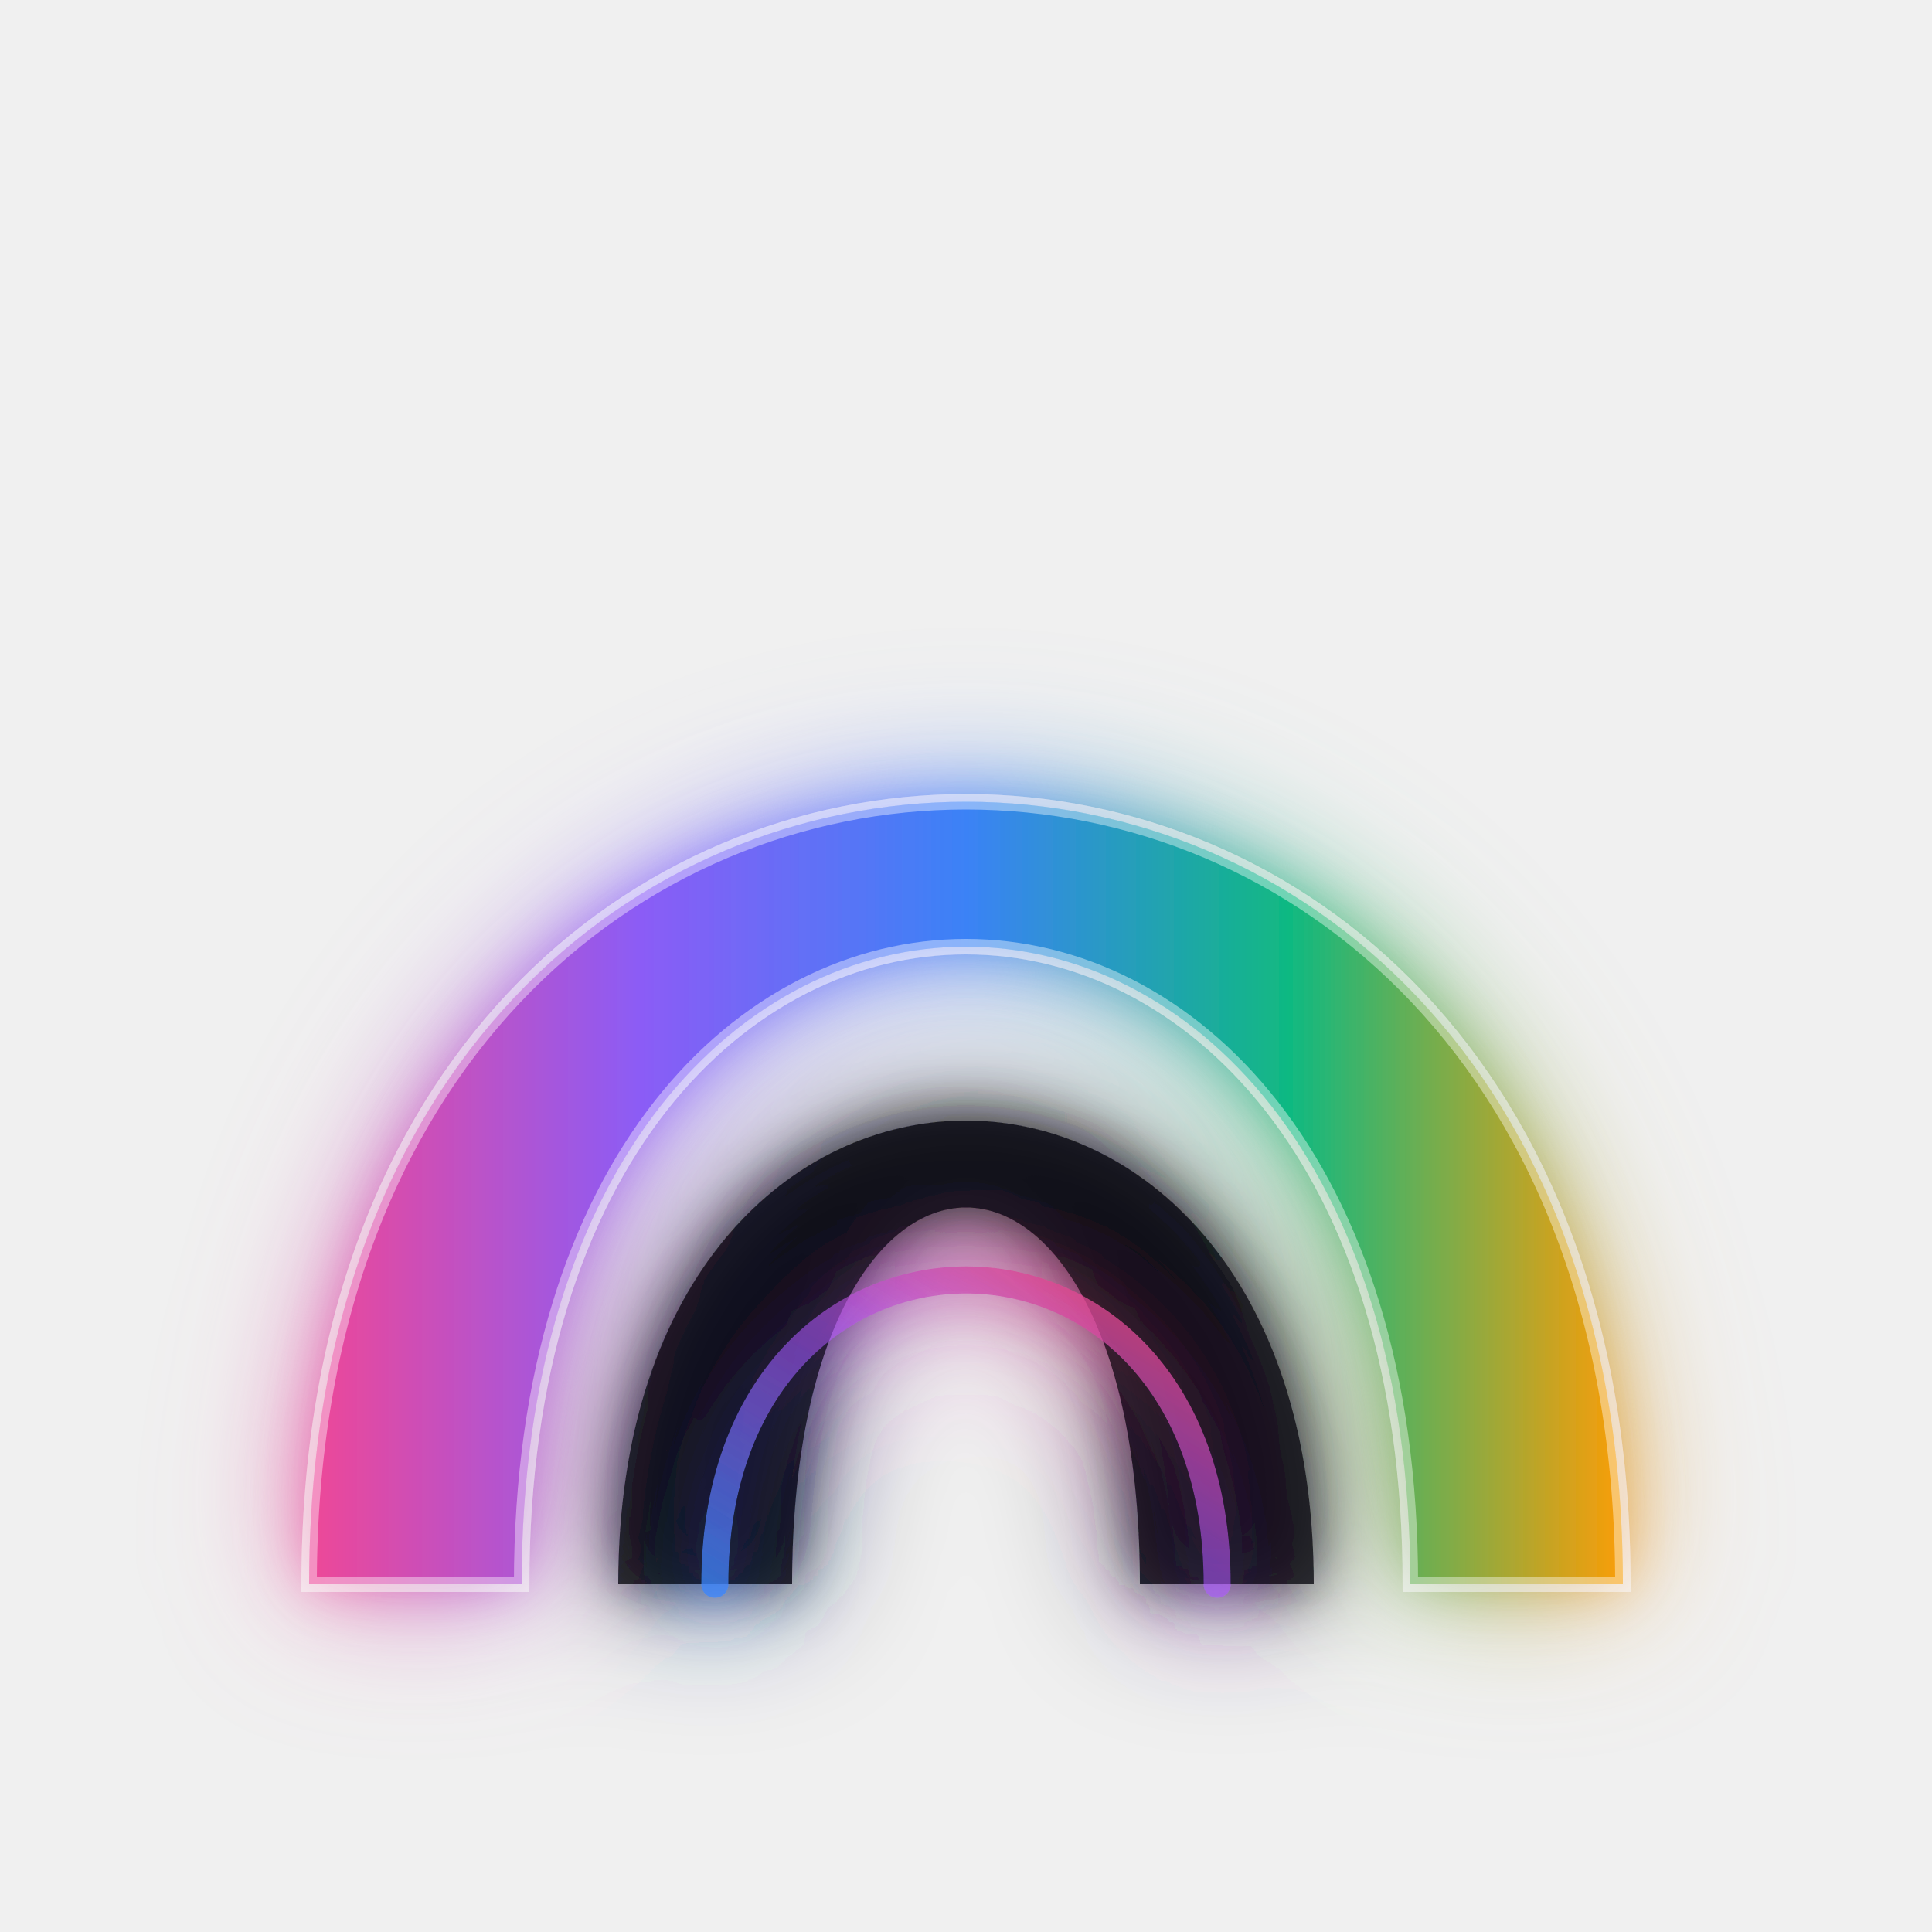
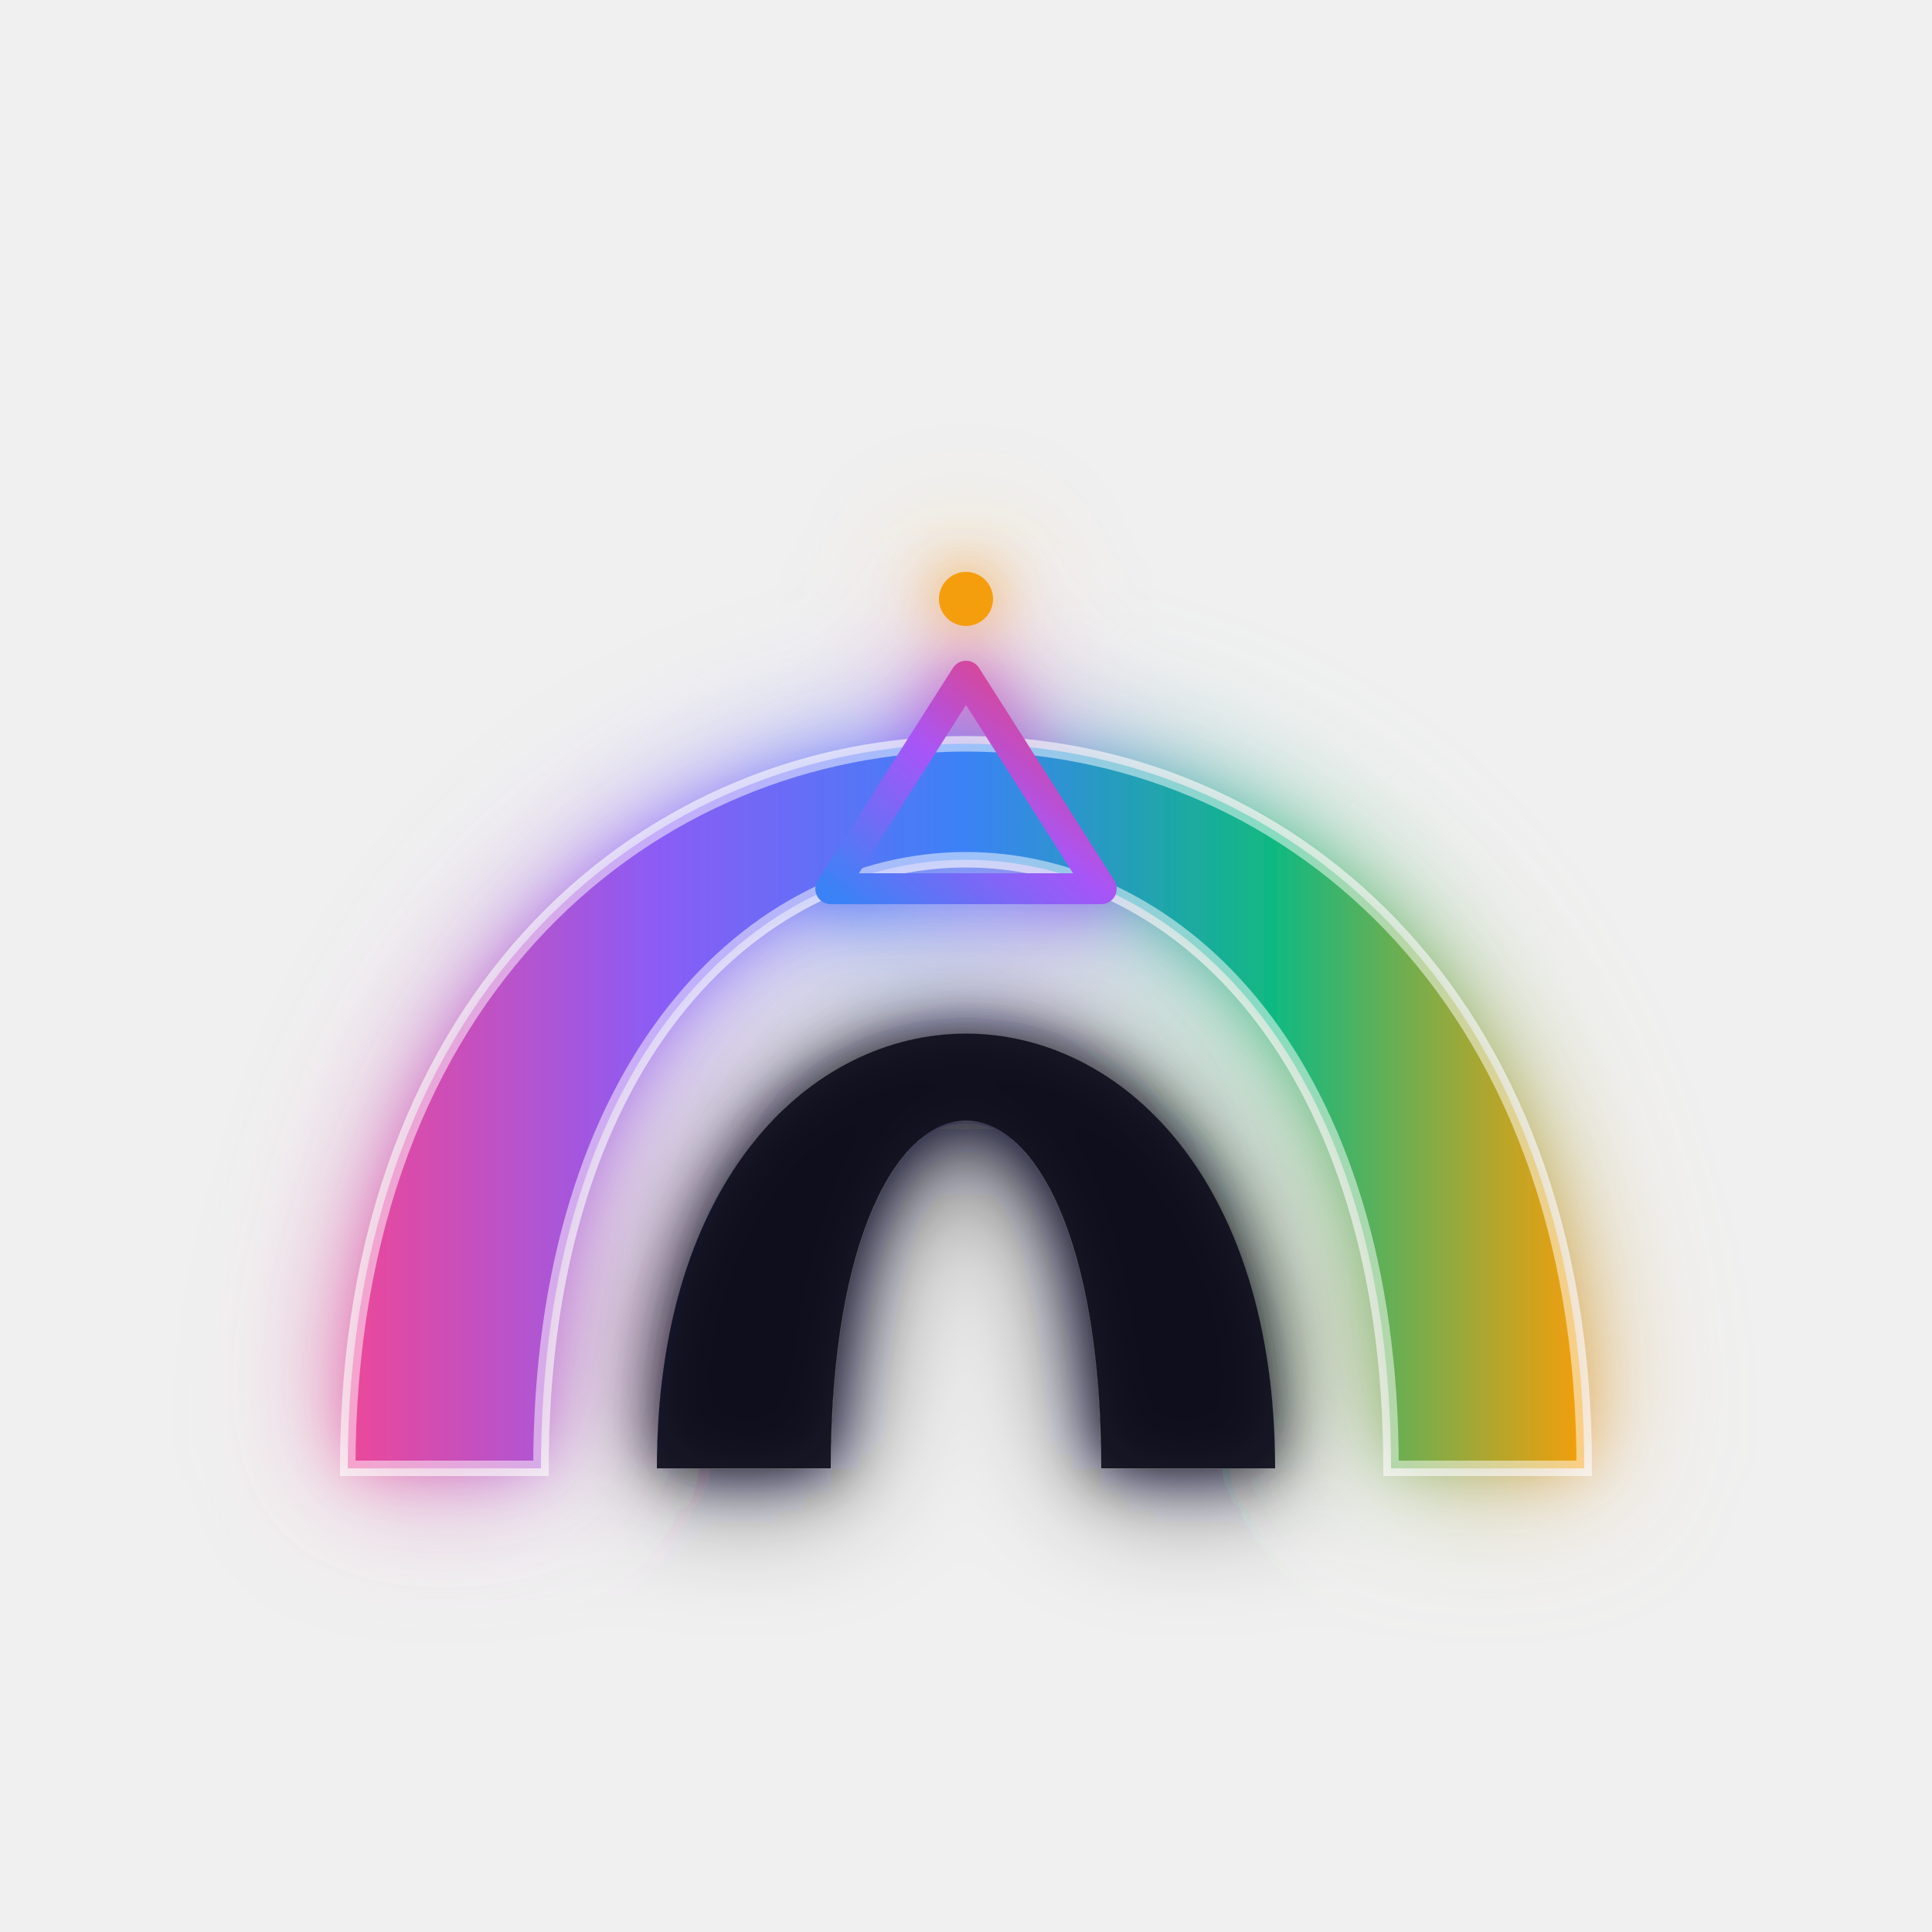
<svg xmlns="http://www.w3.org/2000/svg" viewBox="0 0 500 500" width="100%" height="100%">
  <defs>
    <filter id="neonGlow" x="-50%" y="-50%" width="200%" height="200%">
      <feGaussianBlur stdDeviation="8" result="blur1" />
      <feGaussianBlur stdDeviation="16" result="blur2" />
      <feMerge>
        <feMergeNode in="blur2" />
        <feMergeNode in="blur1" />
        <feMergeNode in="SourceGraphic" />
      </feMerge>
    </filter>
    <linearGradient id="rainbowGrad" x1="0%" y1="0%" x2="100%" y2="0%">
      <stop offset="0%" stop-color="#ec4899" />
      <stop offset="25%" stop-color="#8b5cf6" />
      <stop offset="50%" stop-color="#3b82f6" />
      <stop offset="75%" stop-color="#10b981" />
      <stop offset="100%" stop-color="#f59e0b" />
    </linearGradient>
-     <linearGradient id="geminiSheen" x1="0%" y1="100%" x2="100%" y2="0%">
-       <stop offset="0%" stop-color="#3b82f6" stop-opacity="0.8" />
-       <stop offset="50%" stop-color="#a855f7" stop-opacity="0.6" />
-       <stop offset="100%" stop-color="#f43f5e" stop-opacity="0.9" />
+     <linearGradient id="crownSheen" x1="0%" y1="100%" x2="100%" y2="0%">
+       <stop offset="0%" stop-color="#3b82f6" />
+       <stop offset="50%" stop-color="#a855f7" />
+       <stop offset="100%" stop-color="#f43f5e" />
    </linearGradient>
  </defs>
  <g filter="url(#neonGlow)">
-     <path d="M 80 410               C 80 140, 420 140, 420 410               L 365 410               C 365 190, 135 190, 135 410 Z" fill="url(#rainbowGrad)" stroke="#ffffff" stroke-width="4" stroke-opacity="0.4" />
-     <path d="M 160 410               C 160 250, 340 250, 340 410               L 295 410               C 295 280, 205 280, 205 410 Z" fill="#0b0f19" opacity="0.85" />
-     <path d="M 185 410 C 185 305, 315 305, 315 410" fill="none" stroke="url(#geminiSheen)" stroke-width="7" stroke-linecap="round" />
+     <path d="M 90 380               C 90 130, 410 130, 410 380               L 360 380               C 360 170, 140 170, 140 380 Z" fill="url(#rainbowGrad)" stroke="#ffffff" stroke-width="4" stroke-opacity="0.5" />
+     <path d="M 170 380               C 170 230, 330 230, 330 380               L 285 380               C 285 260, 215 260, 215 380 Z" fill="#0b0f19" opacity="0.9" />
+     <path d="M 215 230 L 250 175 L 285 230 Z" fill="none" stroke="url(#crownSheen)" stroke-width="8" stroke-linejoin="round" stroke-linecap="round" />
+     <circle cx="250" cy="155" r="7" fill="#f59e0b" />
  </g>
</svg>
